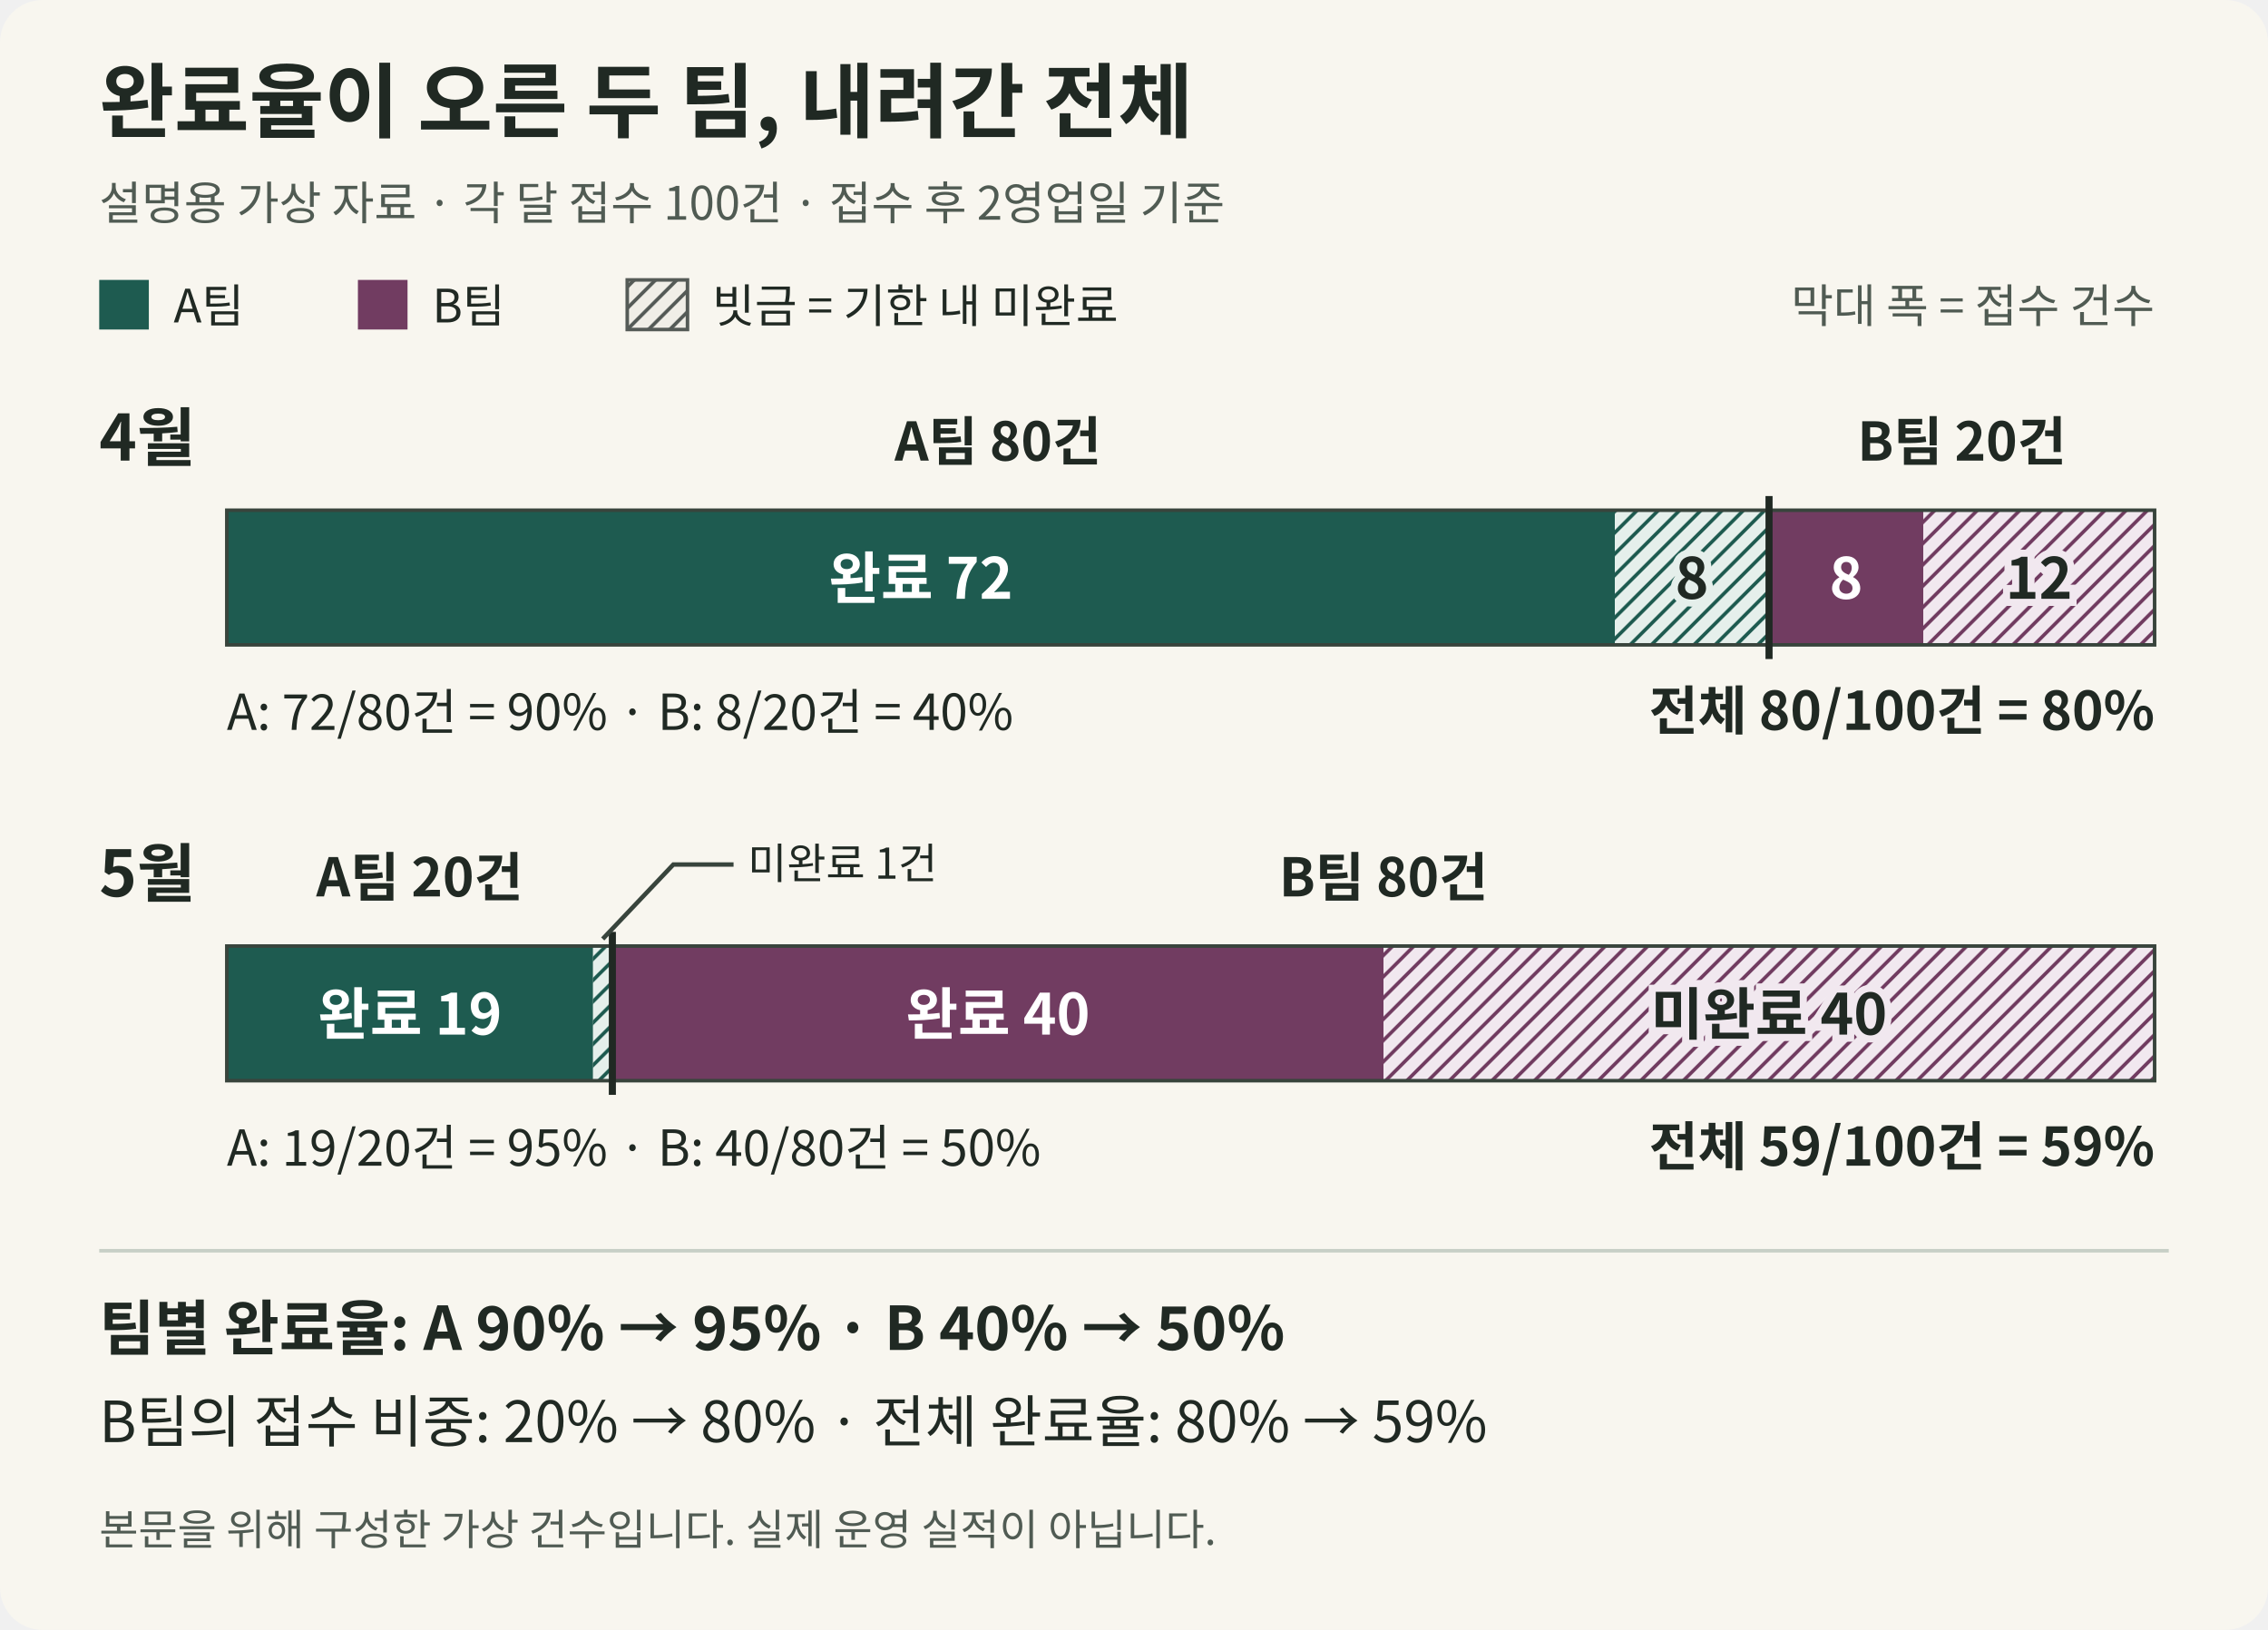
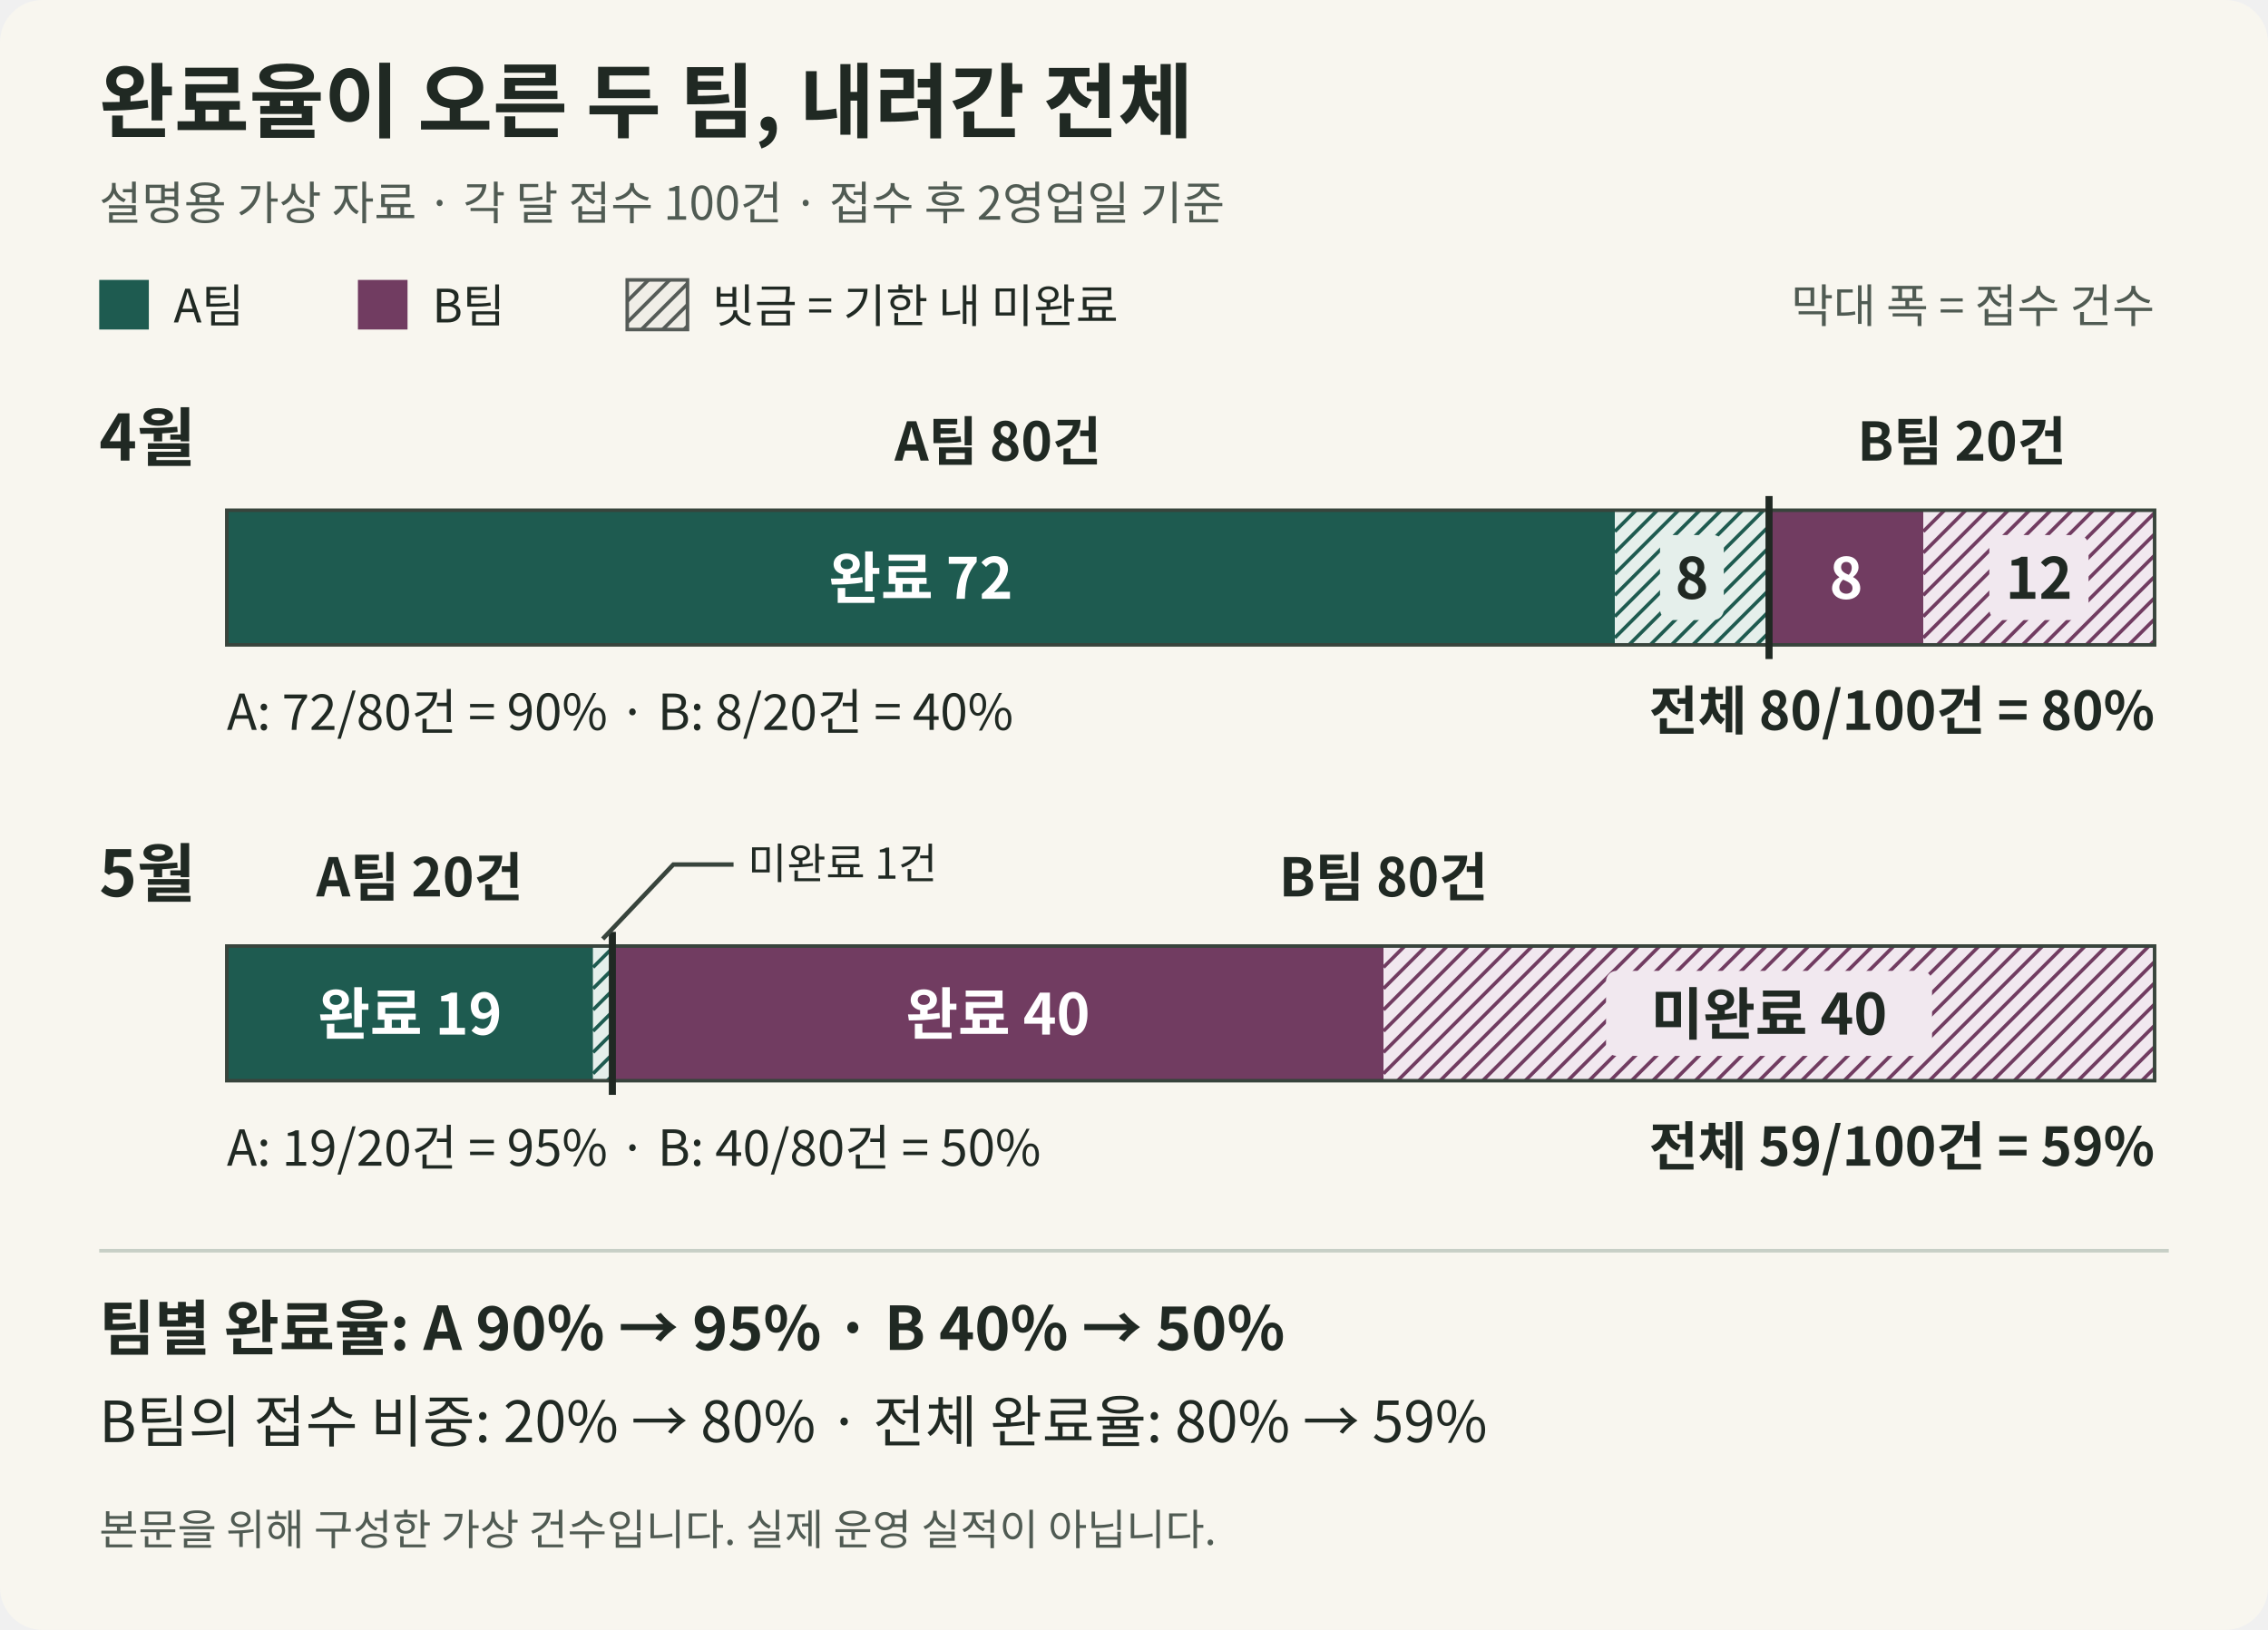
<svg xmlns="http://www.w3.org/2000/svg" width="640" height="460" viewBox="0 0 640 460" role="img" aria-labelledby="simpson-title simpson-desc">
-   <defs>
-     <pattern id="team-a-incomplete" width="6" height="6" patternUnits="userSpaceOnUse">
-       <rect width="6" height="6" fill="#e5efeb" />
-       <path d="M-1 1L1-1M0 6L6 0M5 7L7 5" stroke="#1e5b50" stroke-width="1" />
-     </pattern>
-     <pattern id="team-b-incomplete" width="6" height="6" patternUnits="userSpaceOnUse">
-       <rect width="6" height="6" fill="#f1e8ef" />
-       <path d="M-1 1L1-1M0 6L6 0M5 7L7 5" stroke="#713c61" stroke-width="1" />
-     </pattern>
-     <pattern id="legend-incomplete" width="6" height="6" patternUnits="userSpaceOnUse">
-       <rect width="6" height="6" fill="#f0eee7" />
-       <path d="M-1 1L1-1M0 6L6 0M5 7L7 5" stroke="#555b57" stroke-width="1" />
-     </pattern>
-   </defs>
  <rect width="640" height="460" rx="12" fill="#f8f6ef" />
  <g font-family="'Noto Sans KR', 'Noto Sans CJK KR', 'Malgun Gothic', sans-serif" fill="#202923">
    <text x="28" y="37" font-size="23" font-weight="700">완료율이 오른 두 팀, 내려간 전체</text>
    <text x="28" y="62" font-size="13" fill="#505b53">설명용 가상 자료 · 각 달 접수 100건 · 접수 후 2영업일 기준</text>
    <g font-size="13">
      <rect x="28" y="79" width="14" height="14" fill="#1e5b50" />
      <text x="49" y="91">A팀</text>
      <rect x="101" y="79" width="14" height="14" fill="#713c61" />
      <text x="122" y="91">B팀</text>
-       <rect x="177" y="79" width="17" height="14" fill="url(#legend-incomplete)" stroke="#555b57" />
+       <rect x="177" y="79" width="17" height="14" fill="#f0eee7" stroke="#555b57" />
+       <path d="M177.00 85.00L183.00 79.00M177.00 91.00L189.00 79.00M194.00 80.00L181.00 93.00M194.00 86.00L187.00 93.00M194.00 92.00L193.00 93.00" fill="none" stroke="#555b57" stroke-width="1" aria-hidden="true" />
      <text x="201" y="91">빗금 = 기한 내 미완료</text>
      <text x="608" y="91" text-anchor="end" fill="#505b53">막대 폭 = 접수 건수</text>
    </g>
    <g aria-label="4월 가상 자료">
      <text x="28" y="130" font-size="18" font-weight="700">4월</text>
      <text x="281.6" y="130" text-anchor="middle" font-size="15" font-weight="700">A팀 80건</text>
      <text x="553.6" y="130" text-anchor="middle" font-size="15" font-weight="700">B팀 20건</text>
      <rect x="64" y="144" width="391.68" height="38" fill="#1e5b50" data-period="april" data-team="a" data-completed="true" data-count="72" />
-       <rect x="455.68" y="144" width="43.52" height="38" fill="url(#team-a-incomplete)" data-period="april" data-team="a" data-completed="false" data-count="8" />
+       <rect x="455.68" y="144" width="43.52" height="38" fill="#e5efeb" data-period="april" data-team="a" data-completed="false" data-count="8" />
+       <path d="M455.68 150.00L461.68 144.00M455.68 156.00L467.68 144.00M455.68 162.00L473.68 144.00M455.68 168.00L479.68 144.00M455.68 174.00L485.68 144.00M455.68 180.00L491.68 144.00M497.68 144.00L459.68 182.00M499.20 148.48L465.68 182.00M499.20 154.48L471.68 182.00M499.20 160.48L477.68 182.00M499.20 166.48L483.68 182.00M499.20 172.48L489.68 182.00M499.20 178.48L495.68 182.00" fill="none" stroke="#1e5b50" stroke-width="1" aria-hidden="true" />
      <rect x="499.2" y="144" width="43.52" height="38" fill="#713c61" data-period="april" data-team="b" data-completed="true" data-count="8" />
-       <rect x="542.72" y="144" width="65.28" height="38" fill="url(#team-b-incomplete)" data-period="april" data-team="b" data-completed="false" data-count="12" />
+       <rect x="542.72" y="144" width="65.28" height="38" fill="#f1e8ef" data-period="april" data-team="b" data-completed="false" data-count="12" />
+       <path d="M542.72 150.00L548.72 144.00M542.72 156.00L554.72 144.00M542.72 162.00L560.72 144.00M542.72 168.00L566.72 144.00M542.72 174.00L572.72 144.00M542.72 180.00L578.72 144.00M584.72 144.00L546.72 182.00M590.72 144.00L552.72 182.00M596.72 144.00L558.72 182.00M602.72 144.00L564.72 182.00M608.00 144.72L570.72 182.00M608.00 150.72L576.72 182.00M608.00 156.72L582.72 182.00M608.00 162.72L588.72 182.00M608.00 168.72L594.72 182.00M608.00 174.72L600.72 182.00M608.00 180.72L606.72 182.00" fill="none" stroke="#713c61" stroke-width="1" aria-hidden="true" />
      <rect x="64" y="144" width="544" height="38" fill="none" stroke="#38443c" />
      <path d="M499.2 140V186" stroke="#202923" stroke-width="2" />
      <g font-size="16" font-weight="700" text-anchor="middle">
-         <text x="259.84" y="169" fill="#ffffff">완료 72</text>
-         <text x="477.44" y="169" stroke="#e5efeb" stroke-width="4" paint-order="stroke">8</text>
-         <text x="520.96" y="169" fill="#ffffff">8</text>
-         <text x="575.36" y="169" stroke="#f1e8ef" stroke-width="4" paint-order="stroke">12</text>
+         <text x="259.84" y="169" text-anchor="middle" fill="#ffffff">완료 72</text>
+         <rect x="468.44" y="151" width="18" height="24" rx="3" fill="#e5efeb" />
+         <text x="477.44" y="169" text-anchor="middle">8</text>
+         <text x="520.96" y="169" text-anchor="middle" fill="#ffffff">8</text>
+         <rect x="561.36" y="151" width="28" height="24" rx="3" fill="#f1e8ef" />
+         <text x="575.36" y="169" text-anchor="middle">12</text>
      </g>
      <text x="64" y="206" font-size="14">A: 72/80건 = 90% · B: 8/20건 = 40%</text>
      <text x="608" y="206" text-anchor="end" font-size="15" font-weight="700">전체 80/100건 = 80%</text>
    </g>
    <g aria-label="5월 가상 자료">
      <text x="28" y="253" font-size="18" font-weight="700">5월</text>
      <text x="118.4" y="253" text-anchor="middle" font-size="15" font-weight="700">A팀 20건</text>
      <text x="390.4" y="253" text-anchor="middle" font-size="15" font-weight="700">B팀 80건</text>
      <rect x="64" y="267" width="103.36" height="38" fill="#1e5b50" data-period="may" data-team="a" data-completed="true" data-count="19" />
-       <rect x="167.36" y="267" width="5.44" height="38" fill="url(#team-a-incomplete)" data-period="may" data-team="a" data-completed="false" data-count="1" />
+       <rect x="167.36" y="267" width="5.44" height="38" fill="#e5efeb" data-period="may" data-team="a" data-completed="false" data-count="1" />
+       <path d="M167.36 273.00L172.80 267.56M167.36 279.00L172.80 273.56M167.36 285.00L172.80 279.56M167.36 291.00L172.80 285.56M167.36 297.00L172.80 291.56M167.36 303.00L172.80 297.56M172.80 303.56L171.36 305.00" fill="none" stroke="#1e5b50" stroke-width="1" aria-hidden="true" />
      <rect x="172.8" y="267" width="217.6" height="38" fill="#713c61" data-period="may" data-team="b" data-completed="true" data-count="40" />
-       <rect x="390.4" y="267" width="217.6" height="38" fill="url(#team-b-incomplete)" data-period="may" data-team="b" data-completed="false" data-count="40" />
+       <rect x="390.4" y="267" width="217.6" height="38" fill="#f1e8ef" data-period="may" data-team="b" data-completed="false" data-count="40" />
+       <path d="M390.40 273.00L396.40 267.00M390.40 279.00L402.40 267.00M390.40 285.00L408.40 267.00M390.40 291.00L414.40 267.00M390.40 297.00L420.40 267.00M390.40 303.00L426.40 267.00M432.40 267.00L394.40 305.00M438.40 267.00L400.40 305.00M444.40 267.00L406.40 305.00M450.40 267.00L412.40 305.00M456.40 267.00L418.40 305.00M462.40 267.00L424.40 305.00M468.40 267.00L430.40 305.00M474.40 267.00L436.40 305.00M480.40 267.00L442.40 305.00M486.40 267.00L448.40 305.00M492.40 267.00L454.40 305.00M498.40 267.00L460.40 305.00M504.40 267.00L466.40 305.00M510.40 267.00L472.40 305.00M516.40 267.00L478.40 305.00M522.40 267.00L484.40 305.00M528.40 267.00L490.40 305.00M534.40 267.00L496.40 305.00M540.40 267.00L502.40 305.00M546.40 267.00L508.40 305.00M552.40 267.00L514.40 305.00M558.40 267.00L520.40 305.00M564.40 267.00L526.40 305.00M570.40 267.00L532.40 305.00M576.40 267.00L538.40 305.00M582.40 267.00L544.40 305.00M588.40 267.00L550.40 305.00M594.40 267.00L556.40 305.00M600.40 267.00L562.40 305.00M606.40 267.00L568.40 305.00M608.00 271.40L574.40 305.00M608.00 277.40L580.40 305.00M608.00 283.40L586.40 305.00M608.00 289.40L592.40 305.00M608.00 295.40L598.40 305.00M608.00 301.40L604.40 305.00" fill="none" stroke="#713c61" stroke-width="1" aria-hidden="true" />
      <rect x="64" y="267" width="544" height="38" fill="none" stroke="#38443c" />
      <path d="M172.8 263V309" stroke="#202923" stroke-width="2" />
      <g font-size="16" font-weight="700" text-anchor="middle">
-         <text x="115.68" y="292" fill="#ffffff">완료 19</text>
-         <text x="281.6" y="292" fill="#ffffff">완료 40</text>
-         <text x="499.2" y="292" stroke="#f1e8ef" stroke-width="4" paint-order="stroke">미완료 40</text>
+         <text x="115.68" y="292" text-anchor="middle" fill="#ffffff">완료 19</text>
+         <text x="281.6" y="292" text-anchor="middle" fill="#ffffff">완료 40</text>
+         <rect x="453.2" y="274" width="92" height="24" rx="3" fill="#f1e8ef" />
+         <text x="499.2" y="292" text-anchor="middle">미완료 40</text>
      </g>
      <path d="M170.08 265L190 244H207" fill="none" stroke="#38443c" stroke-width="1.25" />
      <text x="211" y="248" font-size="12">미완료 1건</text>
      <text x="64" y="329" font-size="14">A: 19/20건 = 95% · B: 40/80건 = 50%</text>
      <text x="608" y="329" text-anchor="end" font-size="15" font-weight="700">전체 59/100건 = 59%</text>
    </g>
    <path d="M28 353H612" stroke="#c7cfc6" />
    <text x="28" y="381" font-size="17" font-weight="700">팀별 완료율: A 90% → 95% · B 40% → 50%</text>
    <text x="28" y="407" font-size="16">B팀의 접수 비중: 20% → 80% · 전체 완료율: 80% → 59%</text>
    <text x="28" y="436" font-size="12" fill="#505b53">본문을 위해 구성한 가상 건수입니다. 실제 운영 실적이 아닙니다.</text>
  </g>
</svg>
